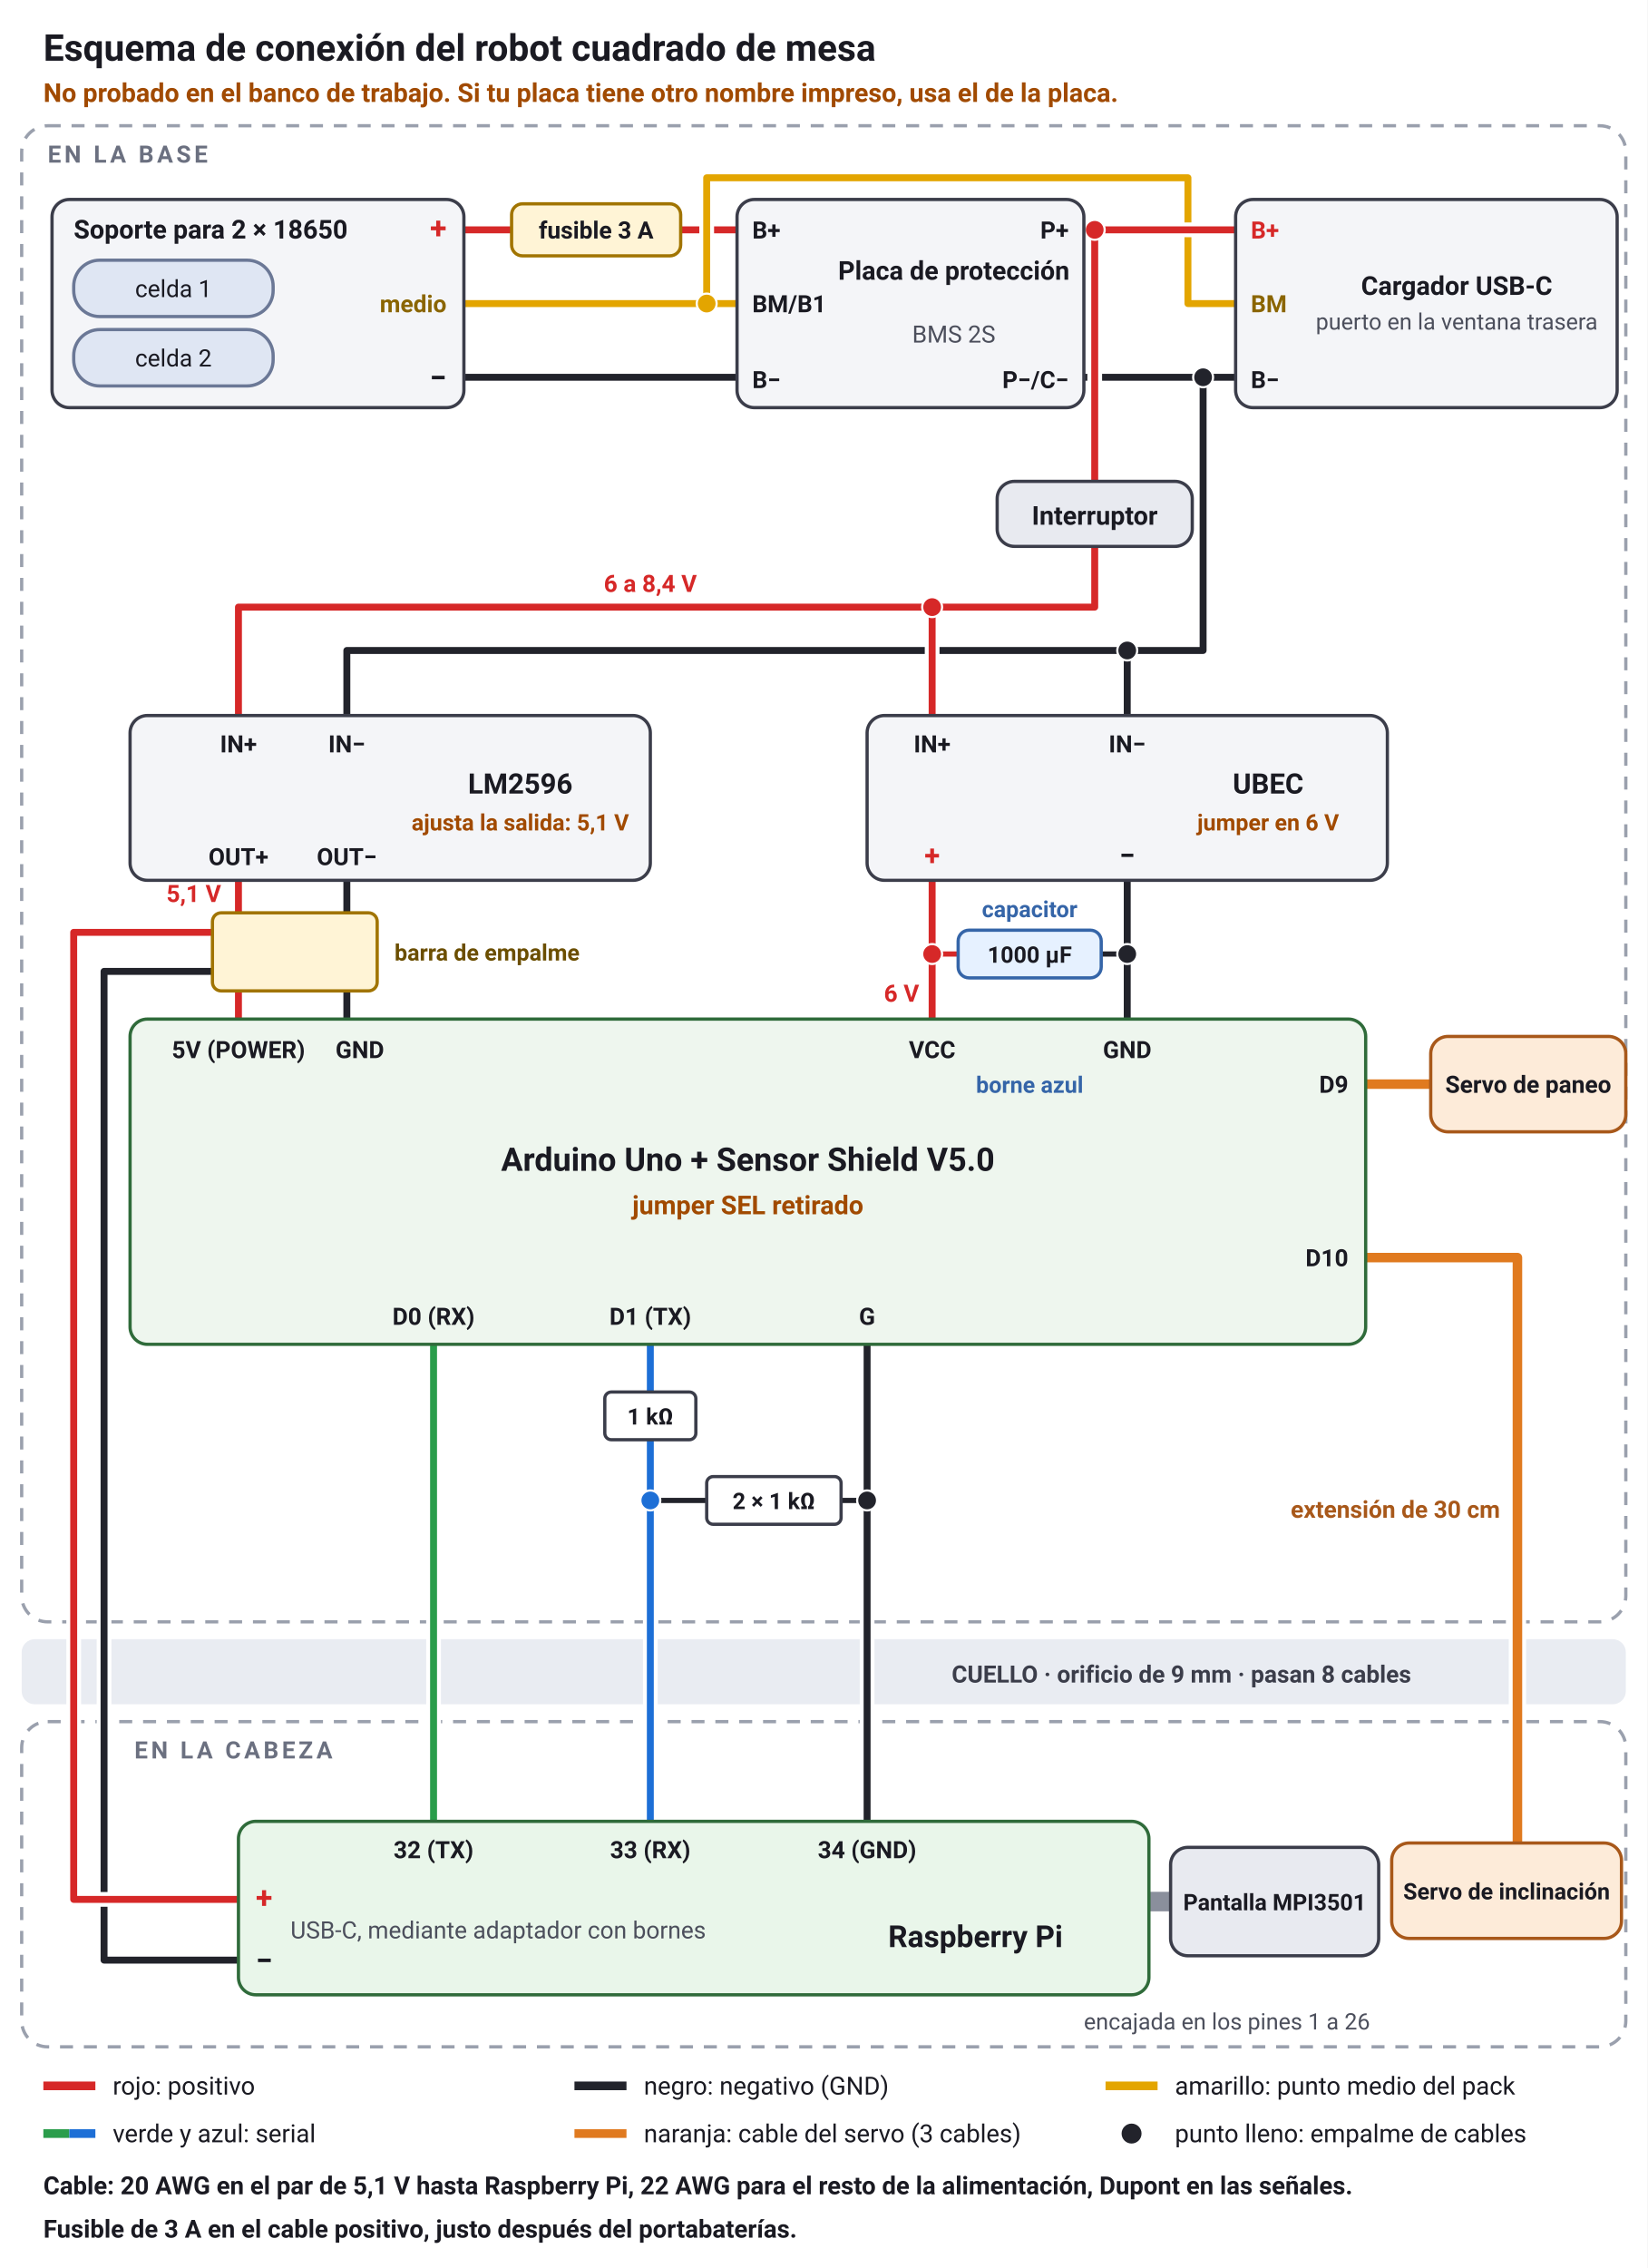
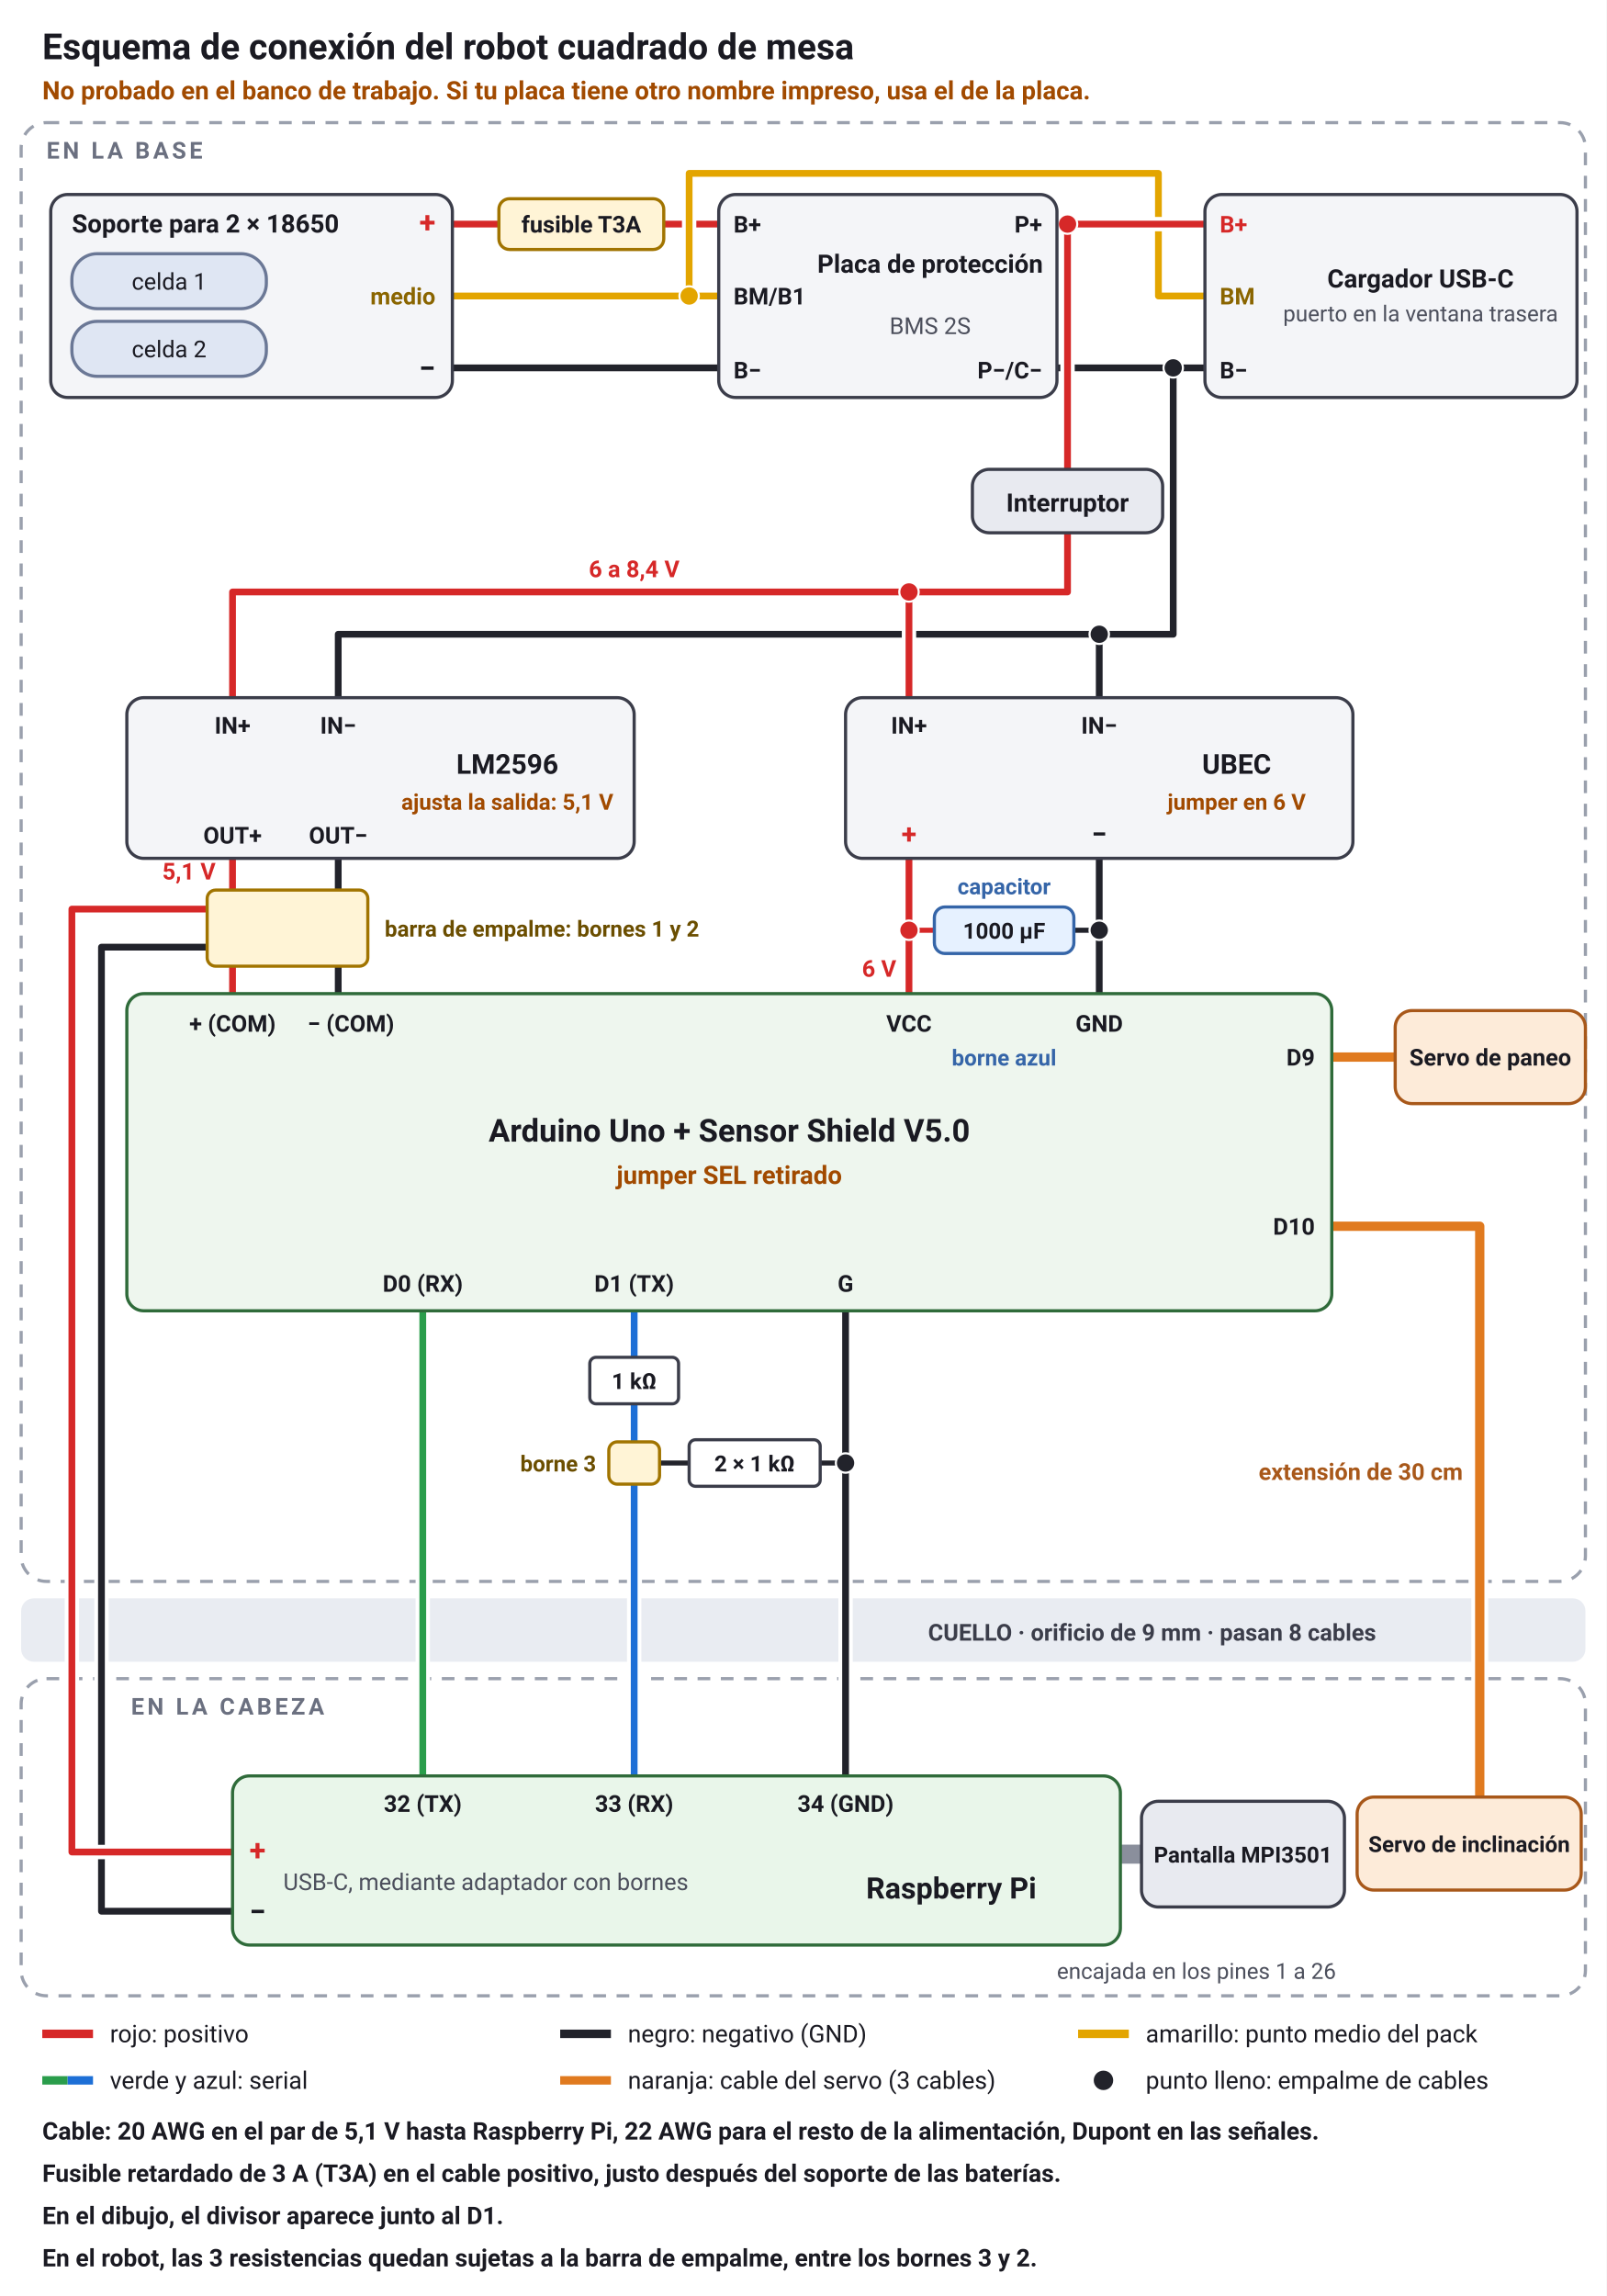
- <svg xmlns="http://www.w3.org/2000/svg" viewBox="0 0 760 1046" width="760" height="1046" font-family="Segoe UI, Roboto, Helvetica, Arial, sans-serif" role="img">
-   <rect x="0" y="0" width="760" height="1046" fill="#ffffff" />
+ <svg xmlns="http://www.w3.org/2000/svg" viewBox="0 0 760 1086" width="760" height="1086" font-family="Segoe UI, Roboto, Helvetica, Arial, sans-serif" role="img">
+   <rect x="0" y="0" width="760" height="1086" fill="#ffffff" />
  <text x="20" y="28" font-size="17" text-anchor="start" font-weight="700" fill="#1a1a22">Esquema de conexión del robot cuadrado de mesa</text>
  <text x="20" y="47" font-size="12" text-anchor="start" font-weight="600" fill="#a14a00">No probado en el banco de trabajo. Si tu placa tiene otro nombre impreso, usa el de la placa.</text>
  <rect x="10" y="58" width="740" height="690" rx="12" fill="none" stroke="#9aa0ad" stroke-width="1.5" stroke-dasharray="6 5" />
  <text x="22" y="75" font-size="11" text-anchor="start" font-weight="700" fill="#6b7080" letter-spacing="1.5">EN LA BASE</text>
  <rect x="10" y="756" width="740" height="30" rx="6" fill="#e9ecf2" />
  <rect x="10" y="794" width="740" height="150" rx="12" fill="none" stroke="#9aa0ad" stroke-width="1.5" stroke-dasharray="6 5" />
  <text x="62" y="811" font-size="11" text-anchor="start" font-weight="700" fill="#6b7080" letter-spacing="1.5">EN LA CABEZA</text>
  <polyline points="214,106 236,106" fill="none" stroke="#fff" stroke-width="6.8" stroke-linejoin="round" />
  <polyline points="214,106 236,106" fill="none" stroke="#d62828" stroke-width="3.2" stroke-linejoin="round" stroke-linecap="round" />
  <polyline points="314,106 340,106" fill="none" stroke="#fff" stroke-width="6.8" stroke-linejoin="round" />
  <polyline points="314,106 340,106" fill="none" stroke="#d62828" stroke-width="3.2" stroke-linejoin="round" stroke-linecap="round" />
  <polyline points="214,174 340,174" fill="none" stroke="#fff" stroke-width="6.8" stroke-linejoin="round" />
  <polyline points="214,174 340,174" fill="none" stroke="#22232b" stroke-width="3.2" stroke-linejoin="round" stroke-linecap="round" />
  <polyline points="214,140 340,140" fill="none" stroke="#fff" stroke-width="6.8" stroke-linejoin="round" />
  <polyline points="214,140 340,140" fill="none" stroke="#e3a500" stroke-width="3.2" stroke-linejoin="round" stroke-linecap="round" />
  <polyline points="326,140 326,82 548,82 548,140 570,140" fill="none" stroke="#fff" stroke-width="6.8" stroke-linejoin="round" />
  <polyline points="326,140 326,82 548,82 548,140 570,140" fill="none" stroke="#e3a500" stroke-width="3.2" stroke-linejoin="round" stroke-linecap="round" />
  <polyline points="500,174 570,174" fill="none" stroke="#fff" stroke-width="6.8" stroke-linejoin="round" />
  <polyline points="500,174 570,174" fill="none" stroke="#22232b" stroke-width="3.2" stroke-linejoin="round" stroke-linecap="round" />
  <polyline points="500,106 570,106" fill="none" stroke="#fff" stroke-width="6.8" stroke-linejoin="round" />
  <polyline points="500,106 570,106" fill="none" stroke="#d62828" stroke-width="3.2" stroke-linejoin="round" stroke-linecap="round" />
  <polyline points="555,174 555,300 160,300 160,330" fill="none" stroke="#fff" stroke-width="6.8" stroke-linejoin="round" />
  <polyline points="555,174 555,300 160,300 160,330" fill="none" stroke="#22232b" stroke-width="3.2" stroke-linejoin="round" stroke-linecap="round" />
  <polyline points="520,300 520,330" fill="none" stroke="#fff" stroke-width="6.8" stroke-linejoin="round" />
  <polyline points="520,300 520,330" fill="none" stroke="#22232b" stroke-width="3.2" stroke-linejoin="round" stroke-linecap="round" />
  <polyline points="505,106 505,222" fill="none" stroke="#fff" stroke-width="6.8" stroke-linejoin="round" />
  <polyline points="505,106 505,222" fill="none" stroke="#d62828" stroke-width="3.2" stroke-linejoin="round" stroke-linecap="round" />
  <polyline points="505,252 505,280 110,280 110,330" fill="none" stroke="#fff" stroke-width="6.8" stroke-linejoin="round" />
  <polyline points="505,252 505,280 110,280 110,330" fill="none" stroke="#d62828" stroke-width="3.2" stroke-linejoin="round" stroke-linecap="round" />
  <polyline points="430,280 430,330" fill="none" stroke="#fff" stroke-width="6.8" stroke-linejoin="round" />
  <polyline points="430,280 430,330" fill="none" stroke="#d62828" stroke-width="3.2" stroke-linejoin="round" stroke-linecap="round" />
  <polyline points="160,406 160,470" fill="none" stroke="#fff" stroke-width="6.8" stroke-linejoin="round" />
  <polyline points="160,406 160,470" fill="none" stroke="#22232b" stroke-width="3.2" stroke-linejoin="round" stroke-linecap="round" />
  <polyline points="160,448 48,448 48,904 110,904" fill="none" stroke="#fff" stroke-width="6.8" stroke-linejoin="round" />
  <polyline points="160,448 48,448 48,904 110,904" fill="none" stroke="#22232b" stroke-width="3.2" stroke-linejoin="round" stroke-linecap="round" />
  <polyline points="110,406 110,470" fill="none" stroke="#fff" stroke-width="6.8" stroke-linejoin="round" />
  <polyline points="110,406 110,470" fill="none" stroke="#d62828" stroke-width="3.2" stroke-linejoin="round" stroke-linecap="round" />
  <polyline points="110,430 34,430 34,876 110,876" fill="none" stroke="#fff" stroke-width="6.8" stroke-linejoin="round" />
  <polyline points="110,430 34,430 34,876 110,876" fill="none" stroke="#d62828" stroke-width="3.2" stroke-linejoin="round" stroke-linecap="round" />
  <polyline points="430,406 430,470" fill="none" stroke="#fff" stroke-width="6.8" stroke-linejoin="round" />
  <polyline points="430,406 430,470" fill="none" stroke="#d62828" stroke-width="3.2" stroke-linejoin="round" stroke-linecap="round" />
  <polyline points="520,406 520,470" fill="none" stroke="#fff" stroke-width="6.8" stroke-linejoin="round" />
  <polyline points="520,406 520,470" fill="none" stroke="#22232b" stroke-width="3.2" stroke-linejoin="round" stroke-linecap="round" />
  <polyline points="430,440 442,440" fill="none" stroke="#fff" stroke-width="6.0" stroke-linejoin="round" />
  <polyline points="430,440 442,440" fill="none" stroke="#d62828" stroke-width="2.4" stroke-linejoin="round" stroke-linecap="round" />
  <polyline points="508,440 520,440" fill="none" stroke="#fff" stroke-width="6.0" stroke-linejoin="round" />
  <polyline points="508,440 520,440" fill="none" stroke="#22232b" stroke-width="2.4" stroke-linejoin="round" stroke-linecap="round" />
  <polyline points="630,500 660,500" fill="none" stroke="#fff" stroke-width="8.0" stroke-linejoin="round" />
  <polyline points="630,500 660,500" fill="none" stroke="#e07a1f" stroke-width="4.4" stroke-linejoin="round" stroke-linecap="round" />
  <polyline points="630,580 700,580 700,850" fill="none" stroke="#fff" stroke-width="8.0" stroke-linejoin="round" />
  <polyline points="630,580 700,580 700,850" fill="none" stroke="#e07a1f" stroke-width="4.4" stroke-linejoin="round" stroke-linecap="round" />
  <polyline points="200,620 200,840" fill="none" stroke="#fff" stroke-width="6.8" stroke-linejoin="round" />
  <polyline points="200,620 200,840" fill="none" stroke="#2a9d4b" stroke-width="3.2" stroke-linejoin="round" stroke-linecap="round" />
  <polyline points="300,620 300,642" fill="none" stroke="#fff" stroke-width="6.8" stroke-linejoin="round" />
  <polyline points="300,620 300,642" fill="none" stroke="#1d6fd6" stroke-width="3.2" stroke-linejoin="round" stroke-linecap="round" />
  <polyline points="300,664 300,840" fill="none" stroke="#fff" stroke-width="6.8" stroke-linejoin="round" />
  <polyline points="300,664 300,840" fill="none" stroke="#1d6fd6" stroke-width="3.2" stroke-linejoin="round" stroke-linecap="round" />
  <polyline points="300,692 326,692" fill="none" stroke="#fff" stroke-width="6.0" stroke-linejoin="round" />
  <polyline points="300,692 326,692" fill="none" stroke="#22232b" stroke-width="2.4" stroke-linejoin="round" stroke-linecap="round" />
  <polyline points="388,692 400,692" fill="none" stroke="#fff" stroke-width="6.0" stroke-linejoin="round" />
  <polyline points="388,692 400,692" fill="none" stroke="#22232b" stroke-width="2.4" stroke-linejoin="round" stroke-linecap="round" />
  <polyline points="400,620 400,840" fill="none" stroke="#fff" stroke-width="6.8" stroke-linejoin="round" />
  <polyline points="400,620 400,840" fill="none" stroke="#22232b" stroke-width="3.2" stroke-linejoin="round" stroke-linecap="round" />
  <polyline points="530,877 540,877" fill="none" stroke="#fff" stroke-width="12.6" stroke-linejoin="round" />
  <polyline points="530,877 540,877" fill="none" stroke="#8a8f9c" stroke-width="9" stroke-linejoin="round" stroke-linecap="round" />
  <circle cx="326" cy="140" r="4.6" fill="#e3a500" stroke="#fff" stroke-width="1" />
  <circle cx="505" cy="106" r="4.6" fill="#d62828" stroke="#fff" stroke-width="1" />
  <circle cx="555" cy="174" r="4.6" fill="#22232b" stroke="#fff" stroke-width="1" />
  <circle cx="520" cy="300" r="4.6" fill="#22232b" stroke="#fff" stroke-width="1" />
  <circle cx="430" cy="280" r="4.6" fill="#d62828" stroke="#fff" stroke-width="1" />
  <circle cx="430" cy="440" r="4.6" fill="#d62828" stroke="#fff" stroke-width="1" />
  <circle cx="520" cy="440" r="4.6" fill="#22232b" stroke="#fff" stroke-width="1" />
-   <circle cx="300" cy="692" r="4.6" fill="#1d6fd6" stroke="#fff" stroke-width="1" />
  <circle cx="400" cy="692" r="4.6" fill="#22232b" stroke="#fff" stroke-width="1" />
  <text x="545" y="776" font-size="11" text-anchor="middle" font-weight="700" fill="#3b3d4a">CUELLO · orificio de 9 mm · pasan 8 cables</text>
  <rect x="24" y="92" width="190" height="96" rx="8" fill="#f4f5f8" stroke="#3b3d4a" stroke-width="1.5" />
  <text x="34" y="110" font-size="12" text-anchor="start" font-weight="700" fill="#1a1a22">Soporte para 2 × 18650</text>
  <rect x="34" y="120" width="92" height="26" rx="12" fill="#dfe6f3" stroke="#6b7896" stroke-width="1.5" />
  <text x="80" y="137" font-size="11" text-anchor="middle" font-weight="400" fill="#1a1a22">celda 1</text>
  <rect x="34" y="152" width="92" height="26" rx="12" fill="#dfe6f3" stroke="#6b7896" stroke-width="1.5" />
  <text x="80" y="169" font-size="11" text-anchor="middle" font-weight="400" fill="#1a1a22">celda 2</text>
  <text x="206" y="110" font-size="14" text-anchor="end" font-weight="700" fill="#d62828">+</text>
  <text x="206" y="144" font-size="11" text-anchor="end" font-weight="700" fill="#8a6500">medio</text>
  <text x="206" y="179" font-size="14" text-anchor="end" font-weight="700" fill="#1a1a22">−</text>
  <rect x="236" y="94" width="78" height="24" rx="5" fill="#fff4d6" stroke="#a17400" stroke-width="1.5" />
-   <text x="275" y="110" font-size="11" text-anchor="middle" font-weight="600" fill="#1a1a22">fusible 3 A</text>
+   <text x="275" y="110" font-size="11" text-anchor="middle" font-weight="600" fill="#1a1a22">fusible T3A</text>
  <rect x="340" y="92" width="160" height="96" rx="8" fill="#f4f5f8" stroke="#3b3d4a" stroke-width="1.5" />
  <text x="347" y="110" font-size="11" text-anchor="start" font-weight="700" fill="#1a1a22">B+</text>
  <text x="493" y="110" font-size="11" text-anchor="end" font-weight="700" fill="#1a1a22">P+</text>
  <text x="347" y="144" font-size="11" text-anchor="start" font-weight="700" fill="#1a1a22">BM/B1</text>
  <text x="493" y="144" font-size="11" text-anchor="end" font-weight="700" fill="#1a1a22" />
  <text x="347" y="179" font-size="11" text-anchor="start" font-weight="700" fill="#1a1a22">B−</text>
  <text x="493" y="179" font-size="11" text-anchor="end" font-weight="700" fill="#1a1a22">P−/C−</text>
  <text x="440" y="129" font-size="12" text-anchor="middle" font-weight="700" fill="#1a1a22">Placa de protección</text>
  <text x="440" y="158" font-size="11" text-anchor="middle" font-weight="400" fill="#4c4f5c">BMS 2S</text>
  <rect x="570" y="92" width="176" height="96" rx="8" fill="#f4f5f8" stroke="#3b3d4a" stroke-width="1.5" />
  <text x="577" y="110" font-size="11" text-anchor="start" font-weight="700" fill="#d62828">B+</text>
  <text x="577" y="144" font-size="11" text-anchor="start" font-weight="700" fill="#8a6500">BM</text>
  <text x="577" y="179" font-size="11" text-anchor="start" font-weight="700" fill="#1a1a22">B−</text>
  <text x="672" y="136" font-size="12" text-anchor="middle" font-weight="700" fill="#1a1a22">Cargador USB-C</text>
  <text x="672" y="152" font-size="10.5" text-anchor="middle" font-weight="400" fill="#4c4f5c">puerto en la ventana trasera</text>
  <rect x="460" y="222" width="90" height="30" rx="8" fill="#e8eaf0" stroke="#3b3d4a" stroke-width="1.5" />
  <text x="505" y="242" font-size="12" text-anchor="middle" font-weight="700" fill="#1a1a22">Interruptor</text>
  <text x="300" y="273" font-size="11" text-anchor="middle" font-weight="600" fill="#d62828">6 a 8,4 V</text>
  <rect x="60" y="330" width="240" height="76" rx="8" fill="#f4f5f8" stroke="#3b3d4a" stroke-width="1.5" />
  <text x="110" y="347" font-size="11" text-anchor="middle" font-weight="700" fill="#1a1a22">IN+</text>
  <text x="160" y="347" font-size="11" text-anchor="middle" font-weight="700" fill="#1a1a22">IN−</text>
  <text x="110" y="399" font-size="11" text-anchor="middle" font-weight="700" fill="#1a1a22">OUT+</text>
  <text x="160" y="399" font-size="11" text-anchor="middle" font-weight="700" fill="#1a1a22">OUT−</text>
  <text x="240" y="366" font-size="13" text-anchor="middle" font-weight="700" fill="#1a1a22">LM2596</text>
  <text x="240" y="383" font-size="10.5" text-anchor="middle" font-weight="600" fill="#a14a00">ajusta la salida: 5,1 V</text>
  <rect x="400" y="330" width="240" height="76" rx="8" fill="#f4f5f8" stroke="#3b3d4a" stroke-width="1.5" />
  <text x="430" y="347" font-size="11" text-anchor="middle" font-weight="700" fill="#1a1a22">IN+</text>
  <text x="520" y="347" font-size="11" text-anchor="middle" font-weight="700" fill="#1a1a22">IN−</text>
  <text x="430" y="399" font-size="13" text-anchor="middle" font-weight="700" fill="#d62828">+</text>
  <text x="520" y="399" font-size="13" text-anchor="middle" font-weight="700" fill="#1a1a22">−</text>
  <text x="585" y="366" font-size="13" text-anchor="middle" font-weight="700" fill="#1a1a22">UBEC</text>
  <text x="585" y="383" font-size="10.5" text-anchor="middle" font-weight="600" fill="#a14a00">jumper en 6 V</text>
  <text x="102" y="416" font-size="11" text-anchor="end" font-weight="600" fill="#d62828">5,1 V</text>
  <text x="424" y="462" font-size="11" text-anchor="end" font-weight="600" fill="#d62828">6 V</text>
  <rect x="442" y="429" width="66" height="22" rx="5" fill="#e6f1ff" stroke="#3565a8" stroke-width="1.5" />
  <text x="475" y="444" font-size="10.5" text-anchor="middle" font-weight="600" fill="#1a1a22">1000 µF</text>
  <text x="475" y="423" font-size="10.5" text-anchor="middle" font-weight="600" fill="#3565a8">capacitor</text>
  <rect x="60" y="470" width="570" height="150" rx="8" fill="#eef6ee" stroke="#2f6b3a" stroke-width="1.5" />
-   <text x="110" y="488" font-size="11" text-anchor="middle" font-weight="700" fill="#1a1a22">5V (POWER)</text>
-   <text x="166" y="488" font-size="11" text-anchor="middle" font-weight="700" fill="#1a1a22">GND</text>
+   <text x="110" y="488" font-size="11" text-anchor="middle" font-weight="700" fill="#1a1a22">+ (COM)</text>
+   <text x="166" y="488" font-size="11" text-anchor="middle" font-weight="700" fill="#1a1a22">− (COM)</text>
  <text x="430" y="488" font-size="11" text-anchor="middle" font-weight="700" fill="#1a1a22">VCC</text>
  <text x="520" y="488" font-size="11" text-anchor="middle" font-weight="700" fill="#1a1a22">GND</text>
  <text x="475" y="504" font-size="10.5" text-anchor="middle" font-weight="600" fill="#3565a8">borne azul</text>
  <text x="345" y="540" font-size="15" text-anchor="middle" font-weight="700" fill="#1a1a22">Arduino Uno + Sensor Shield V5.0</text>
  <text x="345" y="560" font-size="12" text-anchor="middle" font-weight="600" fill="#a14a00">jumper SEL retirado</text>
  <text x="622" y="504" font-size="11" text-anchor="end" font-weight="700" fill="#1a1a22">D9</text>
  <text x="622" y="584" font-size="11" text-anchor="end" font-weight="700" fill="#1a1a22">D10</text>
  <text x="200" y="611" font-size="11" text-anchor="middle" font-weight="700" fill="#1a1a22">D0 (RX)</text>
  <text x="300" y="611" font-size="11" text-anchor="middle" font-weight="700" fill="#1a1a22">D1 (TX)</text>
  <text x="400" y="611" font-size="11" text-anchor="middle" font-weight="700" fill="#1a1a22">G</text>
  <rect x="279" y="642" width="42" height="22" rx="3" fill="#fff" stroke="#3b3d4a" stroke-width="1.5" />
  <text x="300" y="657" font-size="10.5" text-anchor="middle" font-weight="600" fill="#1a1a22">1 kΩ</text>
+   <rect x="288" y="682" width="24" height="20" rx="4" fill="#fff4d6" stroke="#a17400" stroke-width="1.5" />
+   <text x="282" y="696" font-size="10.5" text-anchor="end" font-weight="600" fill="#6b4e00">borne 3</text>
  <rect x="326" y="681" width="62" height="22" rx="3" fill="#fff" stroke="#3b3d4a" stroke-width="1.5" />
  <text x="357" y="696" font-size="10.5" text-anchor="middle" font-weight="600" fill="#1a1a22">2 × 1 kΩ</text>
  <rect x="98" y="421" width="76" height="36" rx="4" fill="#fff4d6" stroke="#a17400" stroke-width="1.5" />
-   <text x="182" y="443" font-size="10.5" text-anchor="start" font-weight="600" fill="#6b4e00">barra de empalme</text>
+   <text x="182" y="443" font-size="10.5" text-anchor="start" font-weight="600" fill="#6b4e00">barra de empalme: bornes 1 y 2</text>
  <rect x="660" y="478" width="90" height="44" rx="8" fill="#fdebd9" stroke="#a8581a" stroke-width="1.5" />
  <text x="705" y="504" font-size="11" text-anchor="middle" font-weight="700" fill="#1a1a22">Servo de paneo</text>
  <text x="692" y="700" font-size="11" text-anchor="end" font-weight="600" fill="#a8581a">extensión de 30 cm</text>
  <rect x="110" y="840" width="420" height="80" rx="8" fill="#e9f6ea" stroke="#2f6b3a" stroke-width="1.5" />
  <text x="200" y="857" font-size="11" text-anchor="middle" font-weight="700" fill="#1a1a22">32 (TX)</text>
  <text x="300" y="857" font-size="11" text-anchor="middle" font-weight="700" fill="#1a1a22">33 (RX)</text>
  <text x="400" y="857" font-size="11" text-anchor="middle" font-weight="700" fill="#1a1a22">34 (GND)</text>
  <text x="118" y="880" font-size="14" text-anchor="start" font-weight="700" fill="#d62828">+</text>
  <text x="118" y="909" font-size="14" text-anchor="start" font-weight="700" fill="#1a1a22">−</text>
  <text x="134" y="894" font-size="11" text-anchor="start" font-weight="400" fill="#4c4f5c">USB-C, mediante adaptador con bornes</text>
  <text x="450" y="898" font-size="14" text-anchor="middle" font-weight="700" fill="#1a1a22">Raspberry Pi</text>
  <rect x="540" y="852" width="96" height="50" rx="8" fill="#e8eaf0" stroke="#3b3d4a" stroke-width="1.5" />
  <text x="588" y="881" font-size="10.5" text-anchor="middle" font-weight="700" fill="#1a1a22">Pantalla MPI3501</text>
  <text x="632" y="936" font-size="10.5" text-anchor="end" font-weight="400" fill="#4c4f5c">encajada en los pines 1 a 26</text>
  <rect x="642" y="850" width="106" height="44" rx="8" fill="#fdebd9" stroke="#a8581a" stroke-width="1.5" />
  <text x="695" y="876" font-size="10.5" text-anchor="middle" font-weight="700" fill="#1a1a22">Servo de inclinación</text>
  <line x1="20.0" y1="962" x2="44.0" y2="962" stroke="#d62828" stroke-width="4" />
  <text x="52" y="966" font-size="11.5" text-anchor="start" font-weight="400" fill="#1a1a22">rojo: positivo</text>
  <line x1="265.0" y1="962" x2="289.0" y2="962" stroke="#22232b" stroke-width="4" />
  <text x="297" y="966" font-size="11.5" text-anchor="start" font-weight="400" fill="#1a1a22">negro: negativo (GND)</text>
  <line x1="510.0" y1="962" x2="534.0" y2="962" stroke="#e3a500" stroke-width="4" />
  <text x="542" y="966" font-size="11.5" text-anchor="start" font-weight="400" fill="#1a1a22">amarillo: punto medio del pack</text>
  <line x1="20.0" y1="984" x2="32.0" y2="984" stroke="#2a9d4b" stroke-width="4" />
  <line x1="32.0" y1="984" x2="44.0" y2="984" stroke="#1d6fd6" stroke-width="4" />
  <text x="52" y="988" font-size="11.5" text-anchor="start" font-weight="400" fill="#1a1a22">verde y azul: serial</text>
  <line x1="265.0" y1="984" x2="289.0" y2="984" stroke="#e07a1f" stroke-width="4" />
  <text x="297" y="988" font-size="11.5" text-anchor="start" font-weight="400" fill="#1a1a22">naranja: cable del servo (3 cables)</text>
  <circle cx="522" cy="984" r="4.6" fill="#22232b" />
  <text x="542" y="988" font-size="11.5" text-anchor="start" font-weight="400" fill="#1a1a22">punto lleno: empalme de cables</text>
  <text x="20" y="1012" font-size="11.5" text-anchor="start" font-weight="600" fill="#1a1a22">Cable: 20 AWG en el par de 5,1 V hasta Raspberry Pi, 22 AWG para el resto de la alimentación, Dupont en las señales.</text>
-   <text x="20" y="1032" font-size="11.5" text-anchor="start" font-weight="600" fill="#1a1a22">Fusible de 3 A en el cable positivo, justo después del portabaterías.</text>
+   <text x="20" y="1032" font-size="11.5" text-anchor="start" font-weight="600" fill="#1a1a22">Fusible retardado de 3 A (T3A) en el cable positivo, justo después del soporte de las baterías.</text>
+   <text x="20" y="1052" font-size="11.5" text-anchor="start" font-weight="600" fill="#1a1a22">En el dibujo, el divisor aparece junto al D1.</text>
+   <text x="20" y="1072" font-size="11.5" text-anchor="start" font-weight="600" fill="#1a1a22">En el robot, las 3 resistencias quedan sujetas a la barra de empalme, entre los bornes 3 y 2.</text>
</svg>
